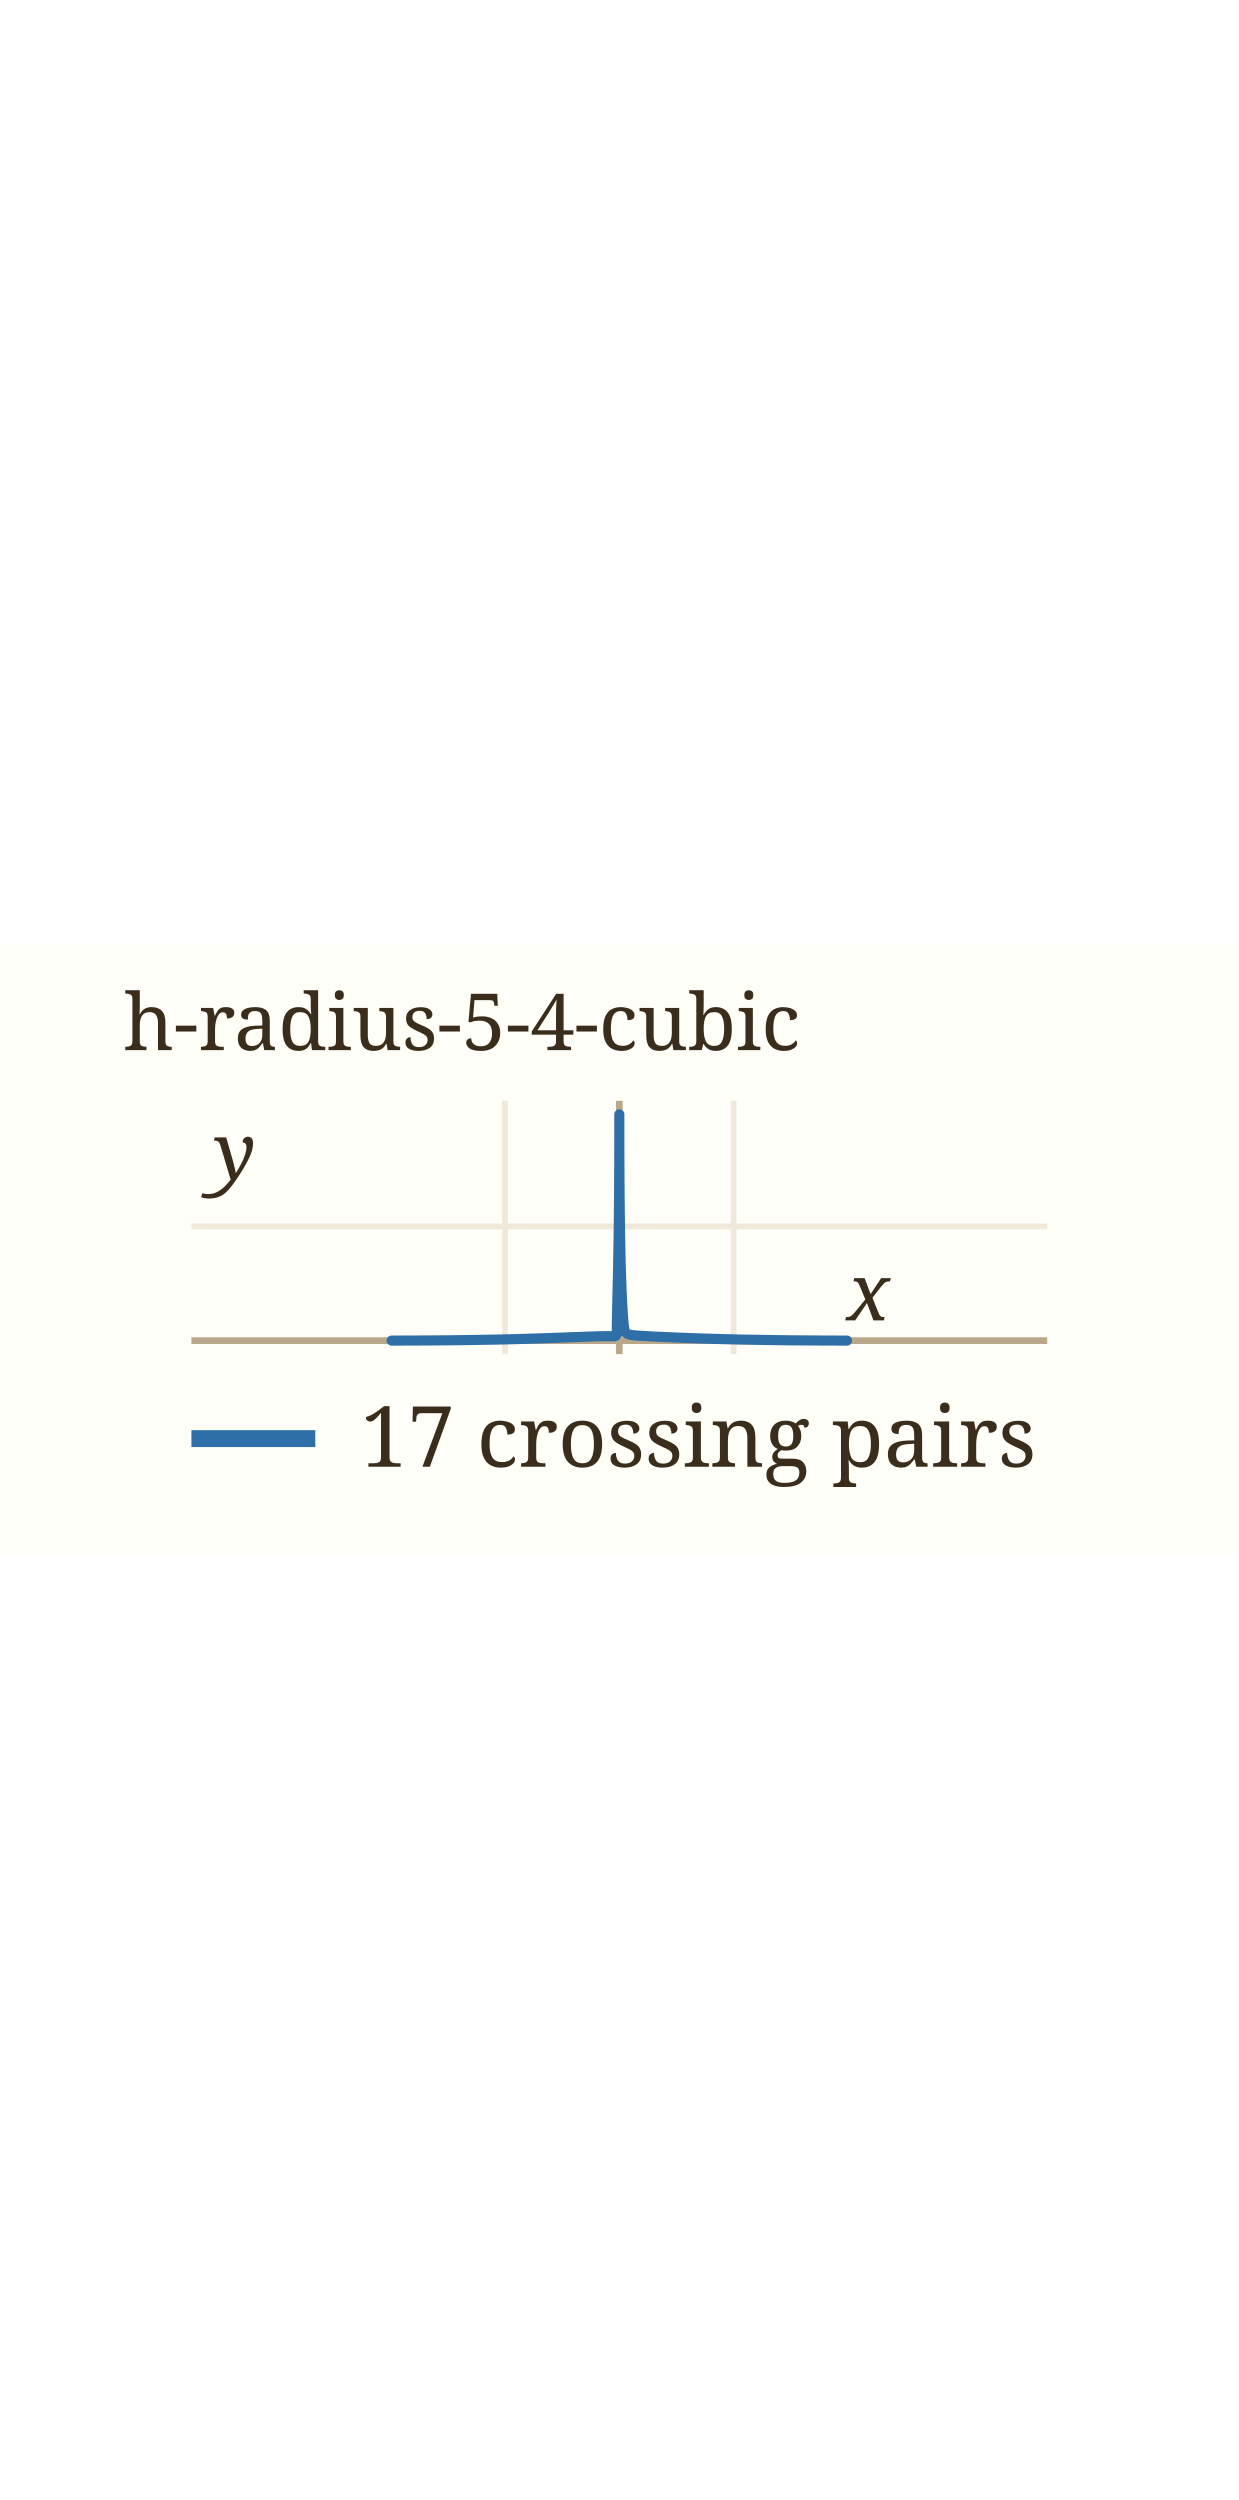
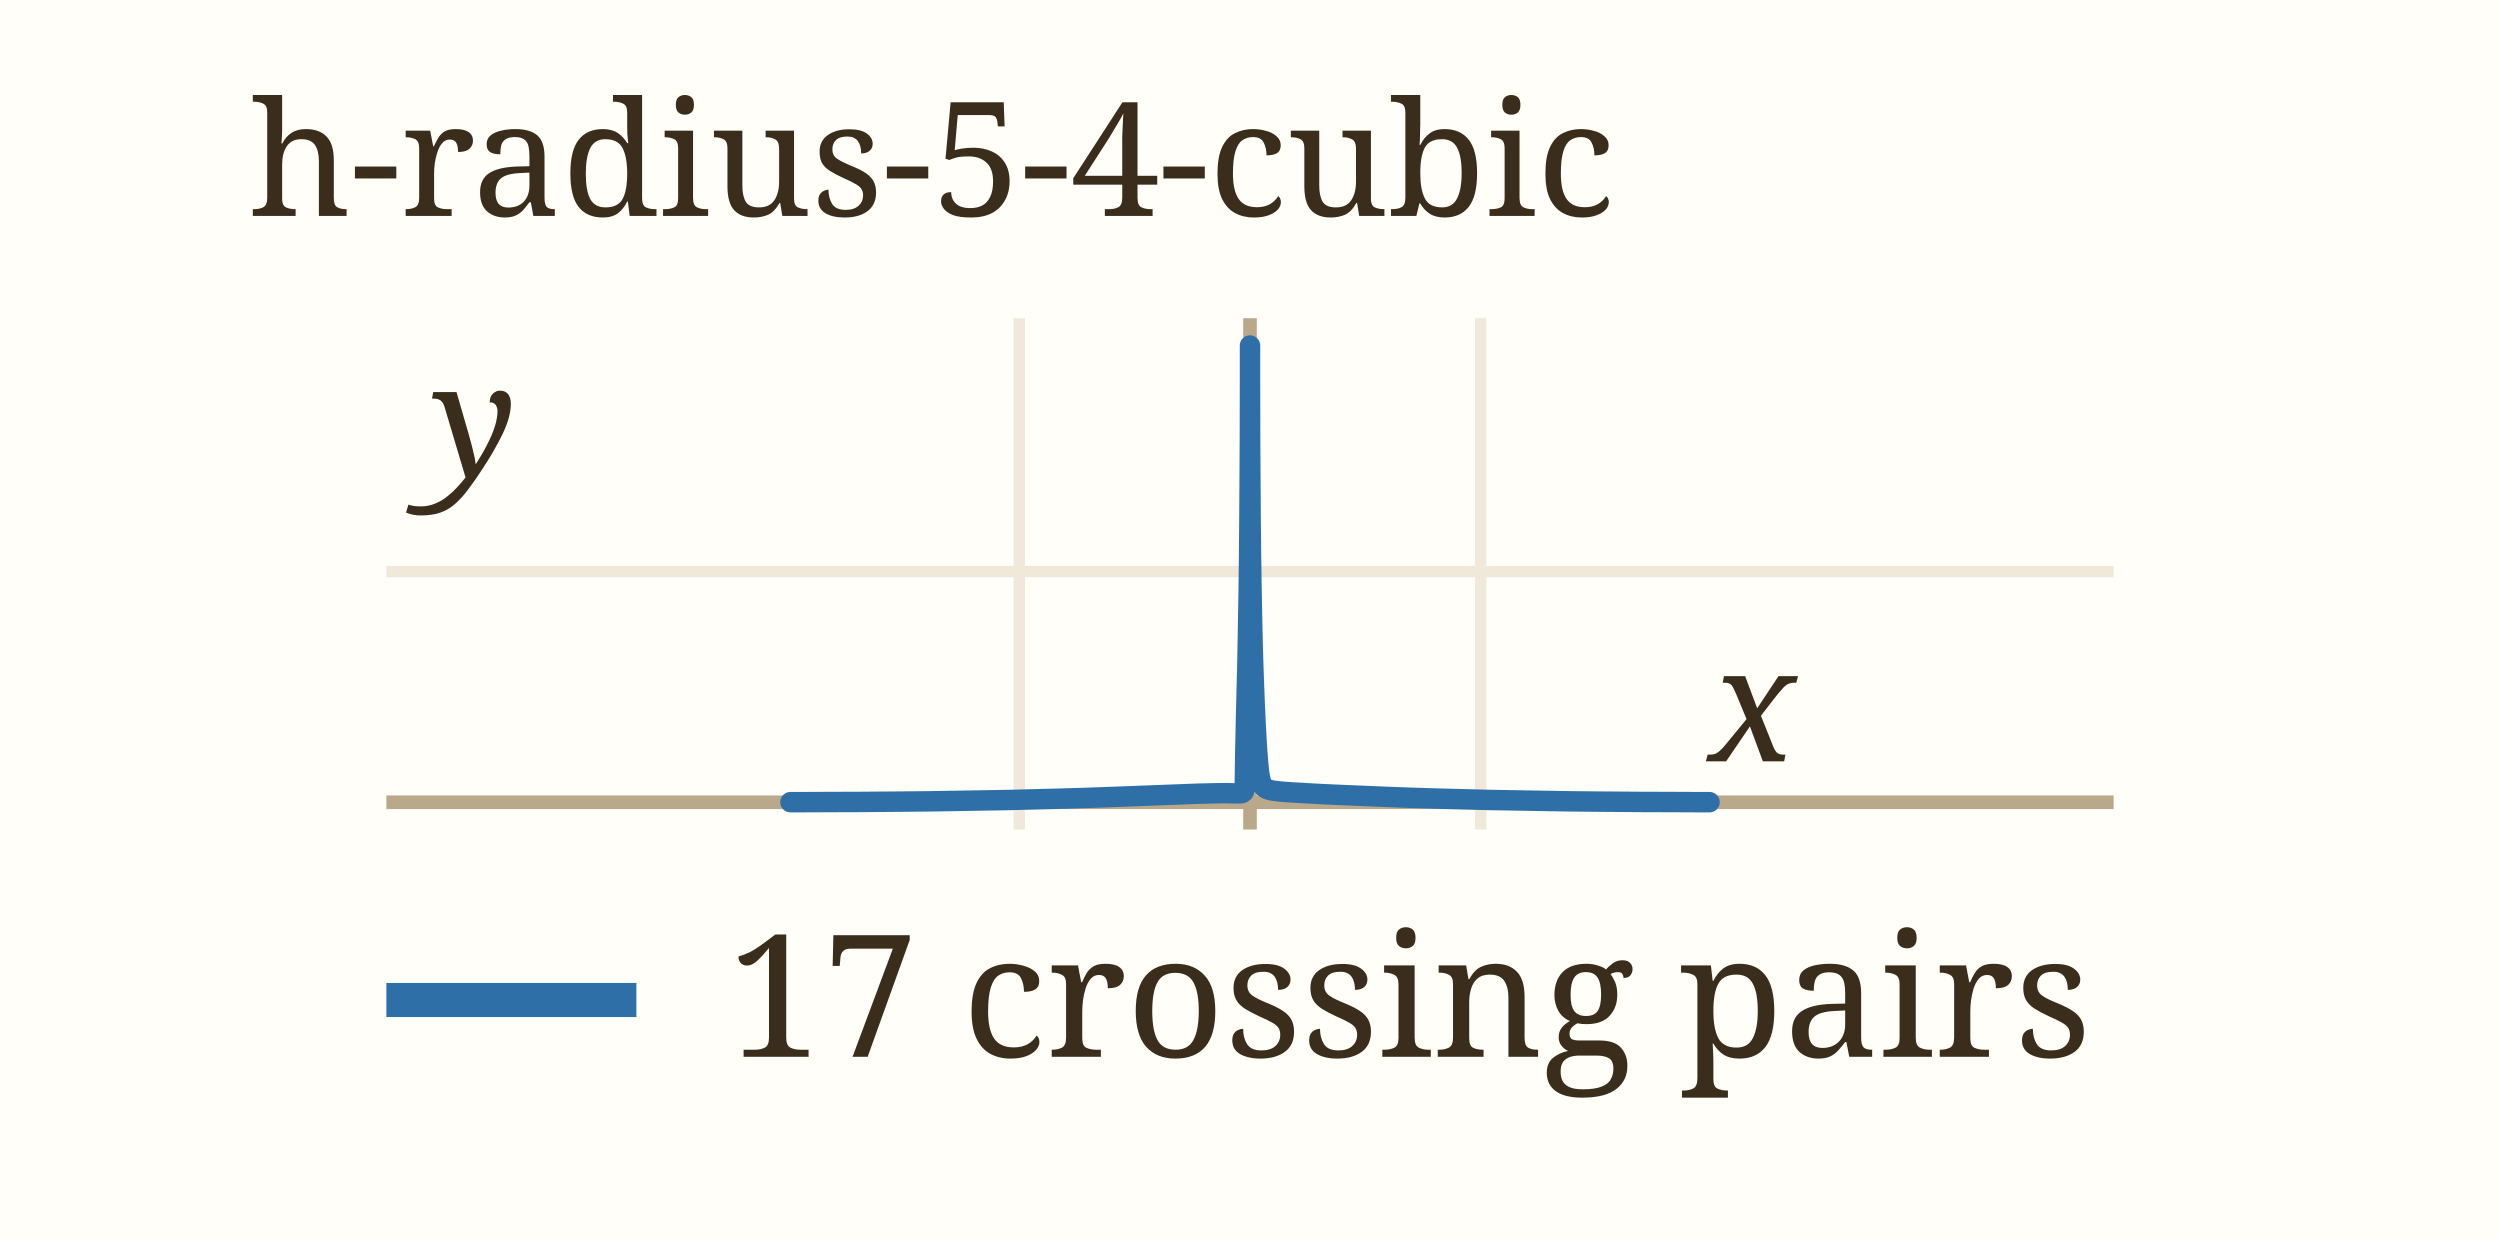
- <svg xmlns="http://www.w3.org/2000/svg" viewBox="0 0 220 109" width="109" height="220" role="img" aria-label="h-radius-5-4-cubic" data-panel="h-radius-5-4-cubic">
+ <svg xmlns="http://www.w3.org/2000/svg" viewBox="0 0 220 109" width="220" height="109" role="img" aria-label="h-radius-5-4-cubic" data-panel="h-radius-5-4-cubic">
  <rect x="0" y="0" width="220" height="109" fill="#fffef9" />
  <clipPath id="clip-h-radius-5-4-cubic">
    <rect x="34" y="28" width="152" height="45" />
  </clipPath>
  <g clip-path="url(#clip-h-radius-5-4-cubic)">
    <line x1="89.7" x2="89.7" y1="28" y2="73" stroke="#f0e8d8" stroke-width="1" />
    <text x="89.7" y="87.0" font-family="ui-monospace, Menlo, monospace" font-size="11" fill="#9c8a6a" text-anchor="middle">-0.5</text>
    <line x1="110.0" x2="110.0" y1="28" y2="73" stroke="#b9a98a" stroke-width="1.2" />
    <line x1="130.3" x2="130.3" y1="28" y2="73" stroke="#f0e8d8" stroke-width="1" />
    <text x="130.3" y="87.0" font-family="ui-monospace, Menlo, monospace" font-size="11" fill="#9c8a6a" text-anchor="middle">0.5</text>
    <line x1="34" x2="186" y1="70.6" y2="70.6" stroke="#b9a98a" stroke-width="1.2" />
    <line x1="34" x2="186" y1="50.3" y2="50.3" stroke="#f0e8d8" stroke-width="1" />
    <text x="28.0" y="54.3" font-family="ui-monospace, Menlo, monospace" font-size="11" fill="#9c8a6a" text-anchor="end">0.5</text>
    <path d="M69.56,70.59 C69.73,70.59 70.06,70.59 70.58,70.59 C71.10,70.59 71.80,70.59 72.66,70.58 C73.51,70.58 74.56,70.58 75.72,70.57 C76.88,70.56 78.22,70.55 79.62,70.54 C81.01,70.53 82.55,70.51 84.08,70.48 C85.61,70.46 87.23,70.43 88.79,70.40 C90.35,70.36 91.94,70.32 93.42,70.28 C94.90,70.24 96.35,70.19 97.67,70.14 C98.99,70.10 100.24,70.04 101.34,70.00 C102.45,69.96 103.44,69.92 104.30,69.89 C105.16,69.85 105.89,69.83 106.51,69.82 C107.13,69.80 107.61,69.80 108.01,69.80 C108.42,69.80 108.69,69.83 108.92,69.82 C109.14,69.81 109.26,69.83 109.36,69.76 C109.46,69.70 109.49,69.64 109.52,69.42 C109.55,69.21 109.54,68.96 109.55,68.47 C109.56,67.99 109.56,67.40 109.58,66.52 C109.59,65.64 109.62,64.56 109.65,63.21 C109.68,61.85 109.73,60.21 109.77,58.39 C109.80,56.56 109.85,54.41 109.88,52.24 C109.91,50.07 109.94,47.62 109.95,45.37 C109.97,43.11 109.98,40.71 109.99,38.71 C110.00,36.71 110.00,34.77 110.00,33.38 C110.00,32.00 110.00,30.91 110.00,30.41 C110.00,29.92 110.00,29.92 110.00,30.41 C110.00,30.91 110.00,32.01 110.00,33.38 C110.00,34.75 110.00,36.69 110.01,38.65 C110.02,40.61 110.03,42.96 110.05,45.13 C110.07,47.30 110.09,49.62 110.13,51.66 C110.16,53.71 110.21,55.69 110.25,57.39 C110.30,59.10 110.36,60.61 110.41,61.89 C110.46,63.18 110.52,64.22 110.57,65.11 C110.62,66.00 110.67,66.65 110.72,67.21 C110.77,67.77 110.81,68.14 110.88,68.46 C110.95,68.78 111.01,68.97 111.12,69.14 C111.24,69.30 111.36,69.38 111.58,69.47 C111.80,69.55 112.05,69.58 112.42,69.63 C112.80,69.68 113.24,69.70 113.83,69.74 C114.41,69.78 115.09,69.82 115.92,69.86 C116.75,69.90 117.70,69.95 118.78,69.99 C119.86,70.04 121.08,70.09 122.39,70.14 C123.69,70.19 125.13,70.24 126.61,70.28 C128.08,70.32 129.67,70.36 131.22,70.40 C132.77,70.43 134.40,70.46 135.92,70.48 C137.45,70.51 138.99,70.53 140.38,70.54 C141.78,70.55 143.12,70.56 144.28,70.57 C145.44,70.58 146.49,70.58 147.34,70.58 C148.20,70.59 148.90,70.59 149.42,70.59 C149.94,70.59 150.27,70.59 150.44,70.59 C150.61,70.59 150.61,70.59 150.44,70.59 C150.27,70.59 149.94,70.59 149.42,70.59 C148.90,70.59 148.20,70.59 147.34,70.58 C146.49,70.58 145.44,70.58 144.28,70.57 C143.12,70.56 141.78,70.55 140.38,70.54 C138.99,70.53 137.45,70.51 135.92,70.48 C134.40,70.46 132.77,70.43 131.22,70.40 C129.67,70.36 128.08,70.32 126.61,70.28 C125.13,70.24 123.69,70.19 122.39,70.14 C121.08,70.09 119.86,70.04 118.78,69.99 C117.70,69.95 116.75,69.90 115.92,69.86 C115.09,69.82 114.41,69.78 113.83,69.74 C113.24,69.70 112.80,69.68 112.42,69.63 C112.05,69.58 111.80,69.55 111.58,69.47 C111.36,69.38 111.24,69.30 111.12,69.14 C111.01,68.97 110.95,68.78 110.88,68.46 C110.81,68.14 110.77,67.77 110.72,67.21 C110.67,66.65 110.62,66.00 110.57,65.11 C110.52,64.22 110.46,63.18 110.41,61.89 C110.36,60.61 110.30,59.10 110.25,57.39 C110.21,55.69 110.16,53.71 110.13,51.66 C110.09,49.62 110.07,47.30 110.05,45.13 C110.03,42.96 110.02,40.61 110.01,38.65 C110.00,36.69 110.00,34.75 110.00,33.38 C110.00,32.01 110.00,30.91 110.00,30.41 C110.00,29.92 110.00,29.92 110.00,30.41 C110.00,30.91 110.00,32.00 110.00,33.38 C110.00,34.77 110.00,36.71 109.99,38.71 C109.98,40.71 109.97,43.11 109.95,45.37 C109.94,47.62 109.91,50.07 109.88,52.24 C109.85,54.41 109.80,56.56 109.77,58.39 C109.73,60.21 109.68,61.85 109.65,63.21 C109.62,64.56 109.59,65.64 109.58,66.52 C109.56,67.40 109.56,67.99 109.55,68.47 C109.54,68.96 109.55,69.21 109.52,69.42 C109.49,69.64 109.46,69.70 109.36,69.76 C109.26,69.83 109.14,69.81 108.92,69.82 C108.69,69.83 108.42,69.80 108.01,69.80 C107.61,69.80 107.13,69.80 106.51,69.82 C105.89,69.83 105.16,69.85 104.30,69.89 C103.44,69.92 102.45,69.96 101.34,70.00 C100.24,70.04 98.99,70.10 97.67,70.14 C96.35,70.19 94.90,70.24 93.42,70.28 C91.94,70.32 90.35,70.36 88.79,70.40 C87.23,70.43 85.61,70.46 84.08,70.48 C82.55,70.51 81.01,70.53 79.62,70.54 C78.22,70.55 76.88,70.56 75.72,70.57 C74.56,70.58 73.51,70.58 72.66,70.58 C71.80,70.59 71.10,70.59 70.58,70.59 C70.06,70.59 69.73,70.59 69.56,70.59" fill="none" stroke="#2f6fa8" stroke-width="1.8" stroke-linecap="round" data-path="h-radius-5-4-cubic" />
  </g>
  <text x="150.4" y="67.0" font-family="Georgia, serif" font-size="14" font-style="italic" fill="#3b2d1c">x</text>
  <text x="38.0" y="42.0" font-family="Georgia, serif" font-size="14" font-style="italic" fill="#3b2d1c">y</text>
  <text x="22" y="19" font-family="Georgia, serif" font-size="14" fill="#3b2d1c">h-radius-5-4-cubic</text>
  <line x1="34" x2="56" y1="88" y2="88" stroke="#2f6fa8" stroke-width="3" />
  <text x="64" y="93" font-family="Georgia, serif" font-size="15" fill="#3b2d1c">17 crossing pairs</text>
</svg>
